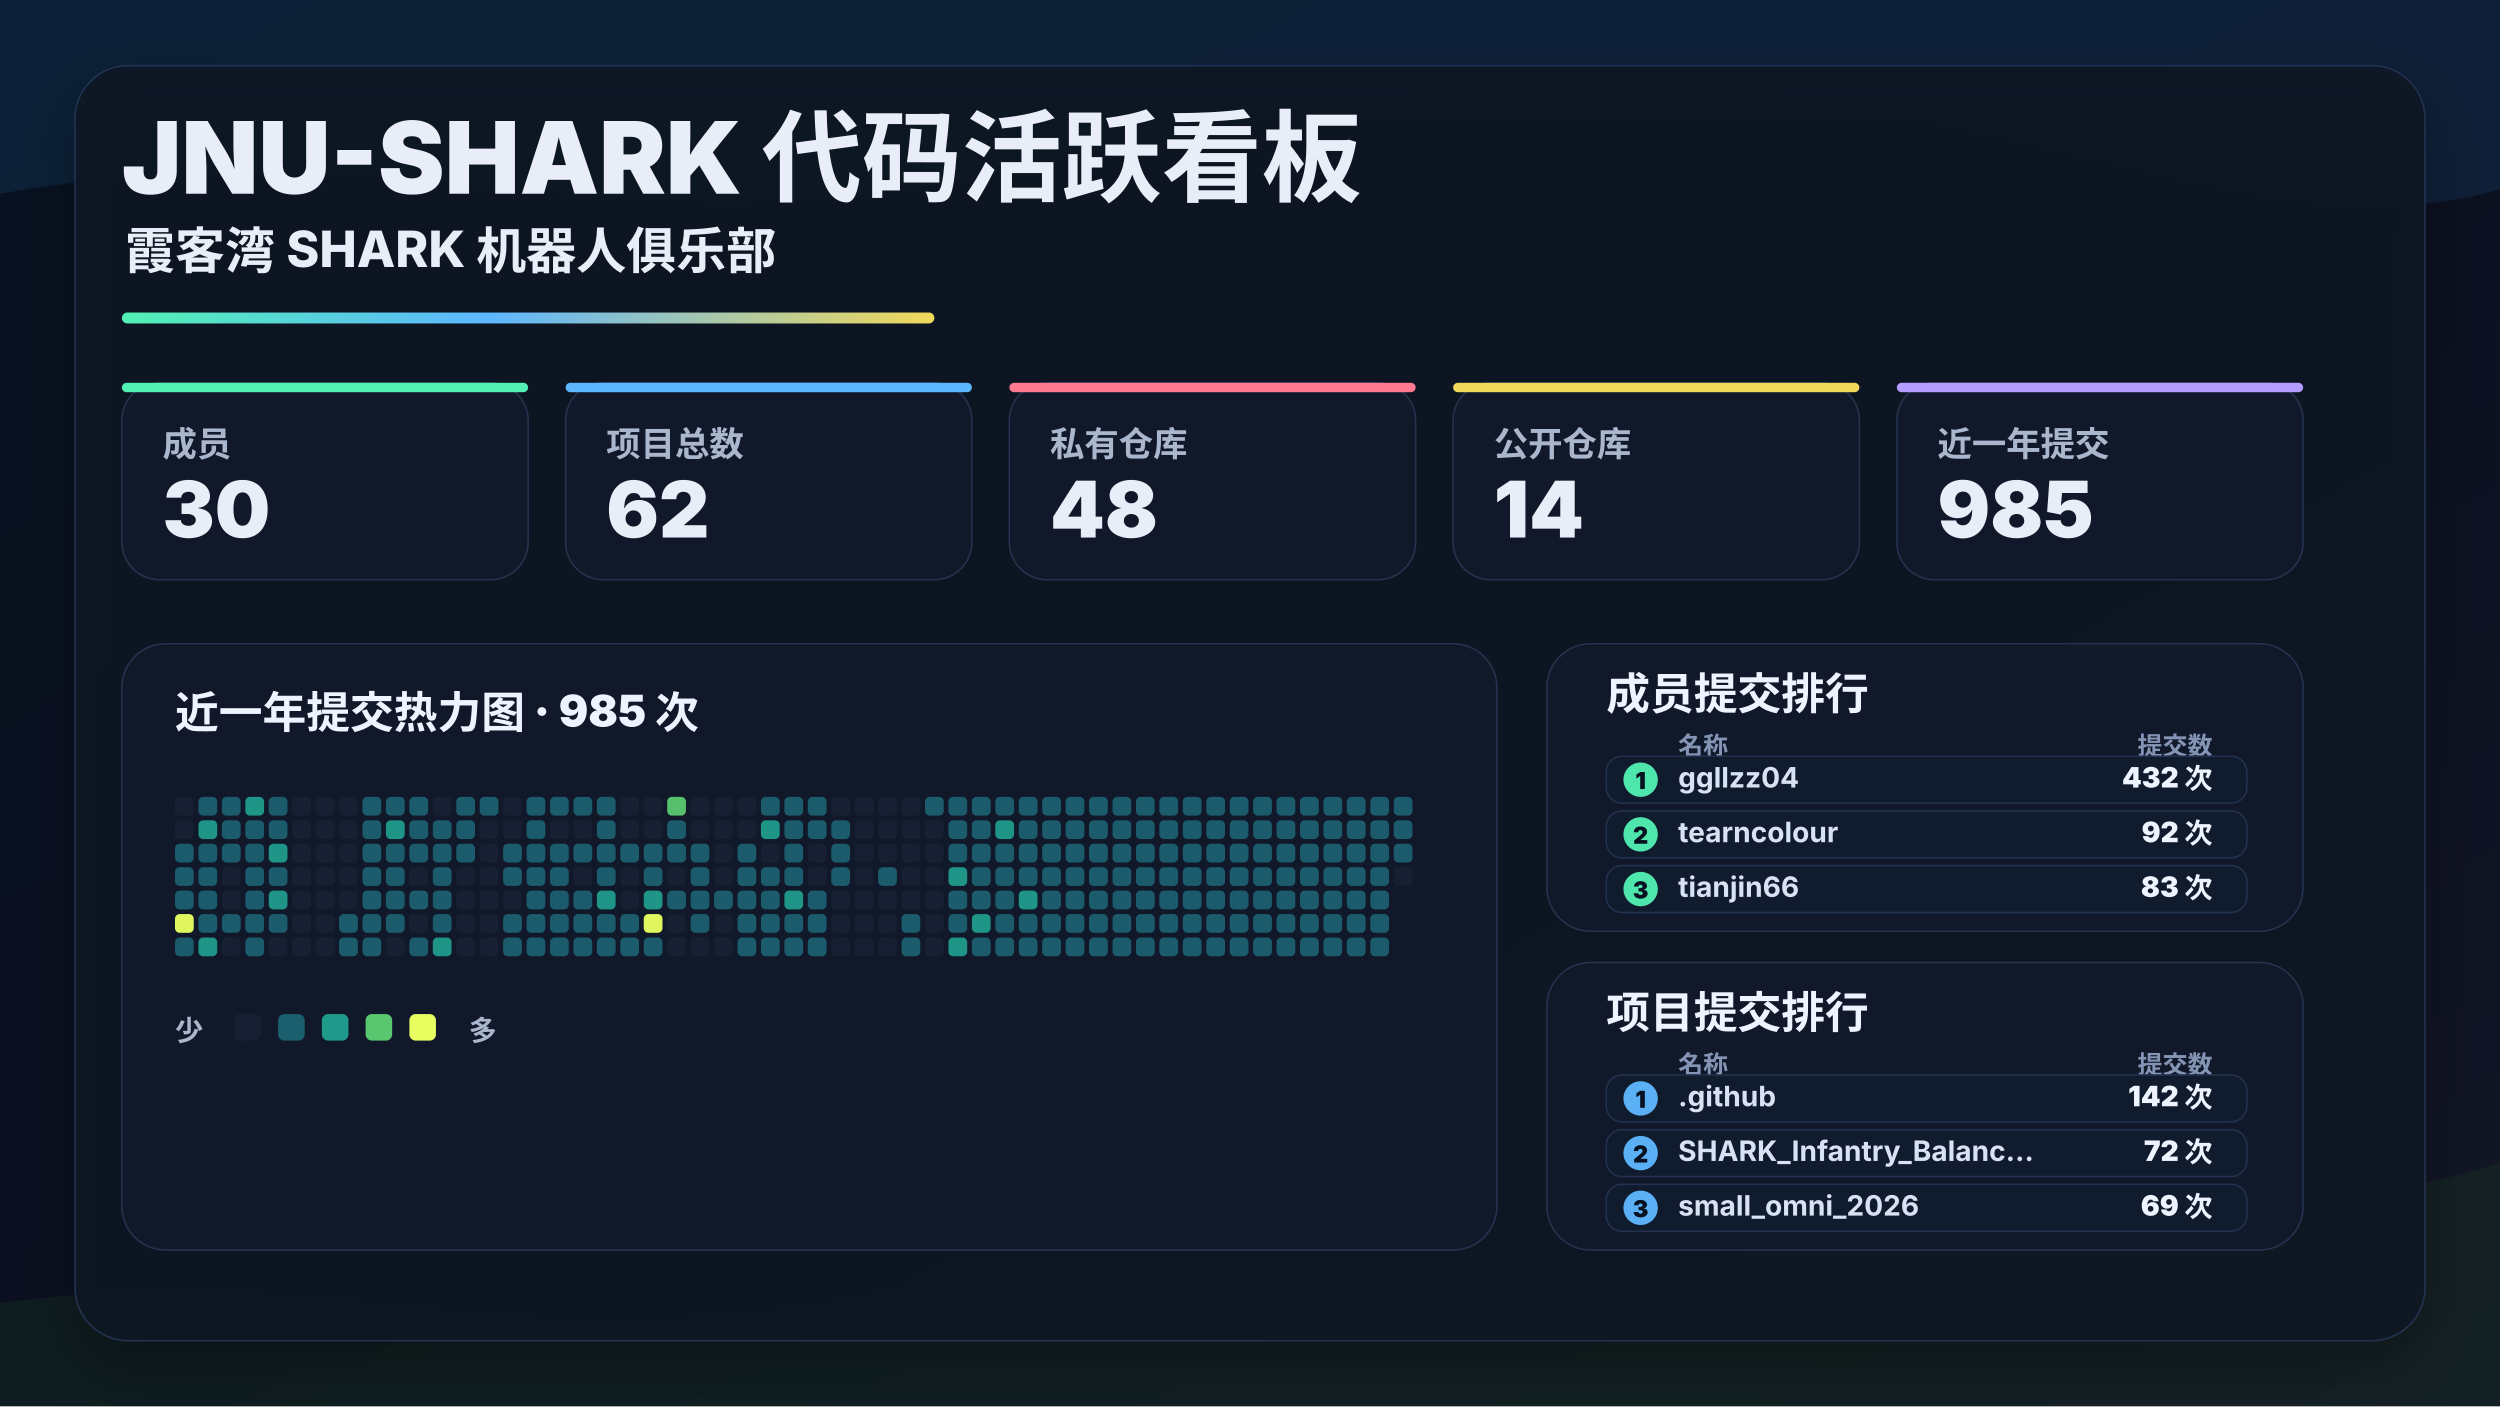
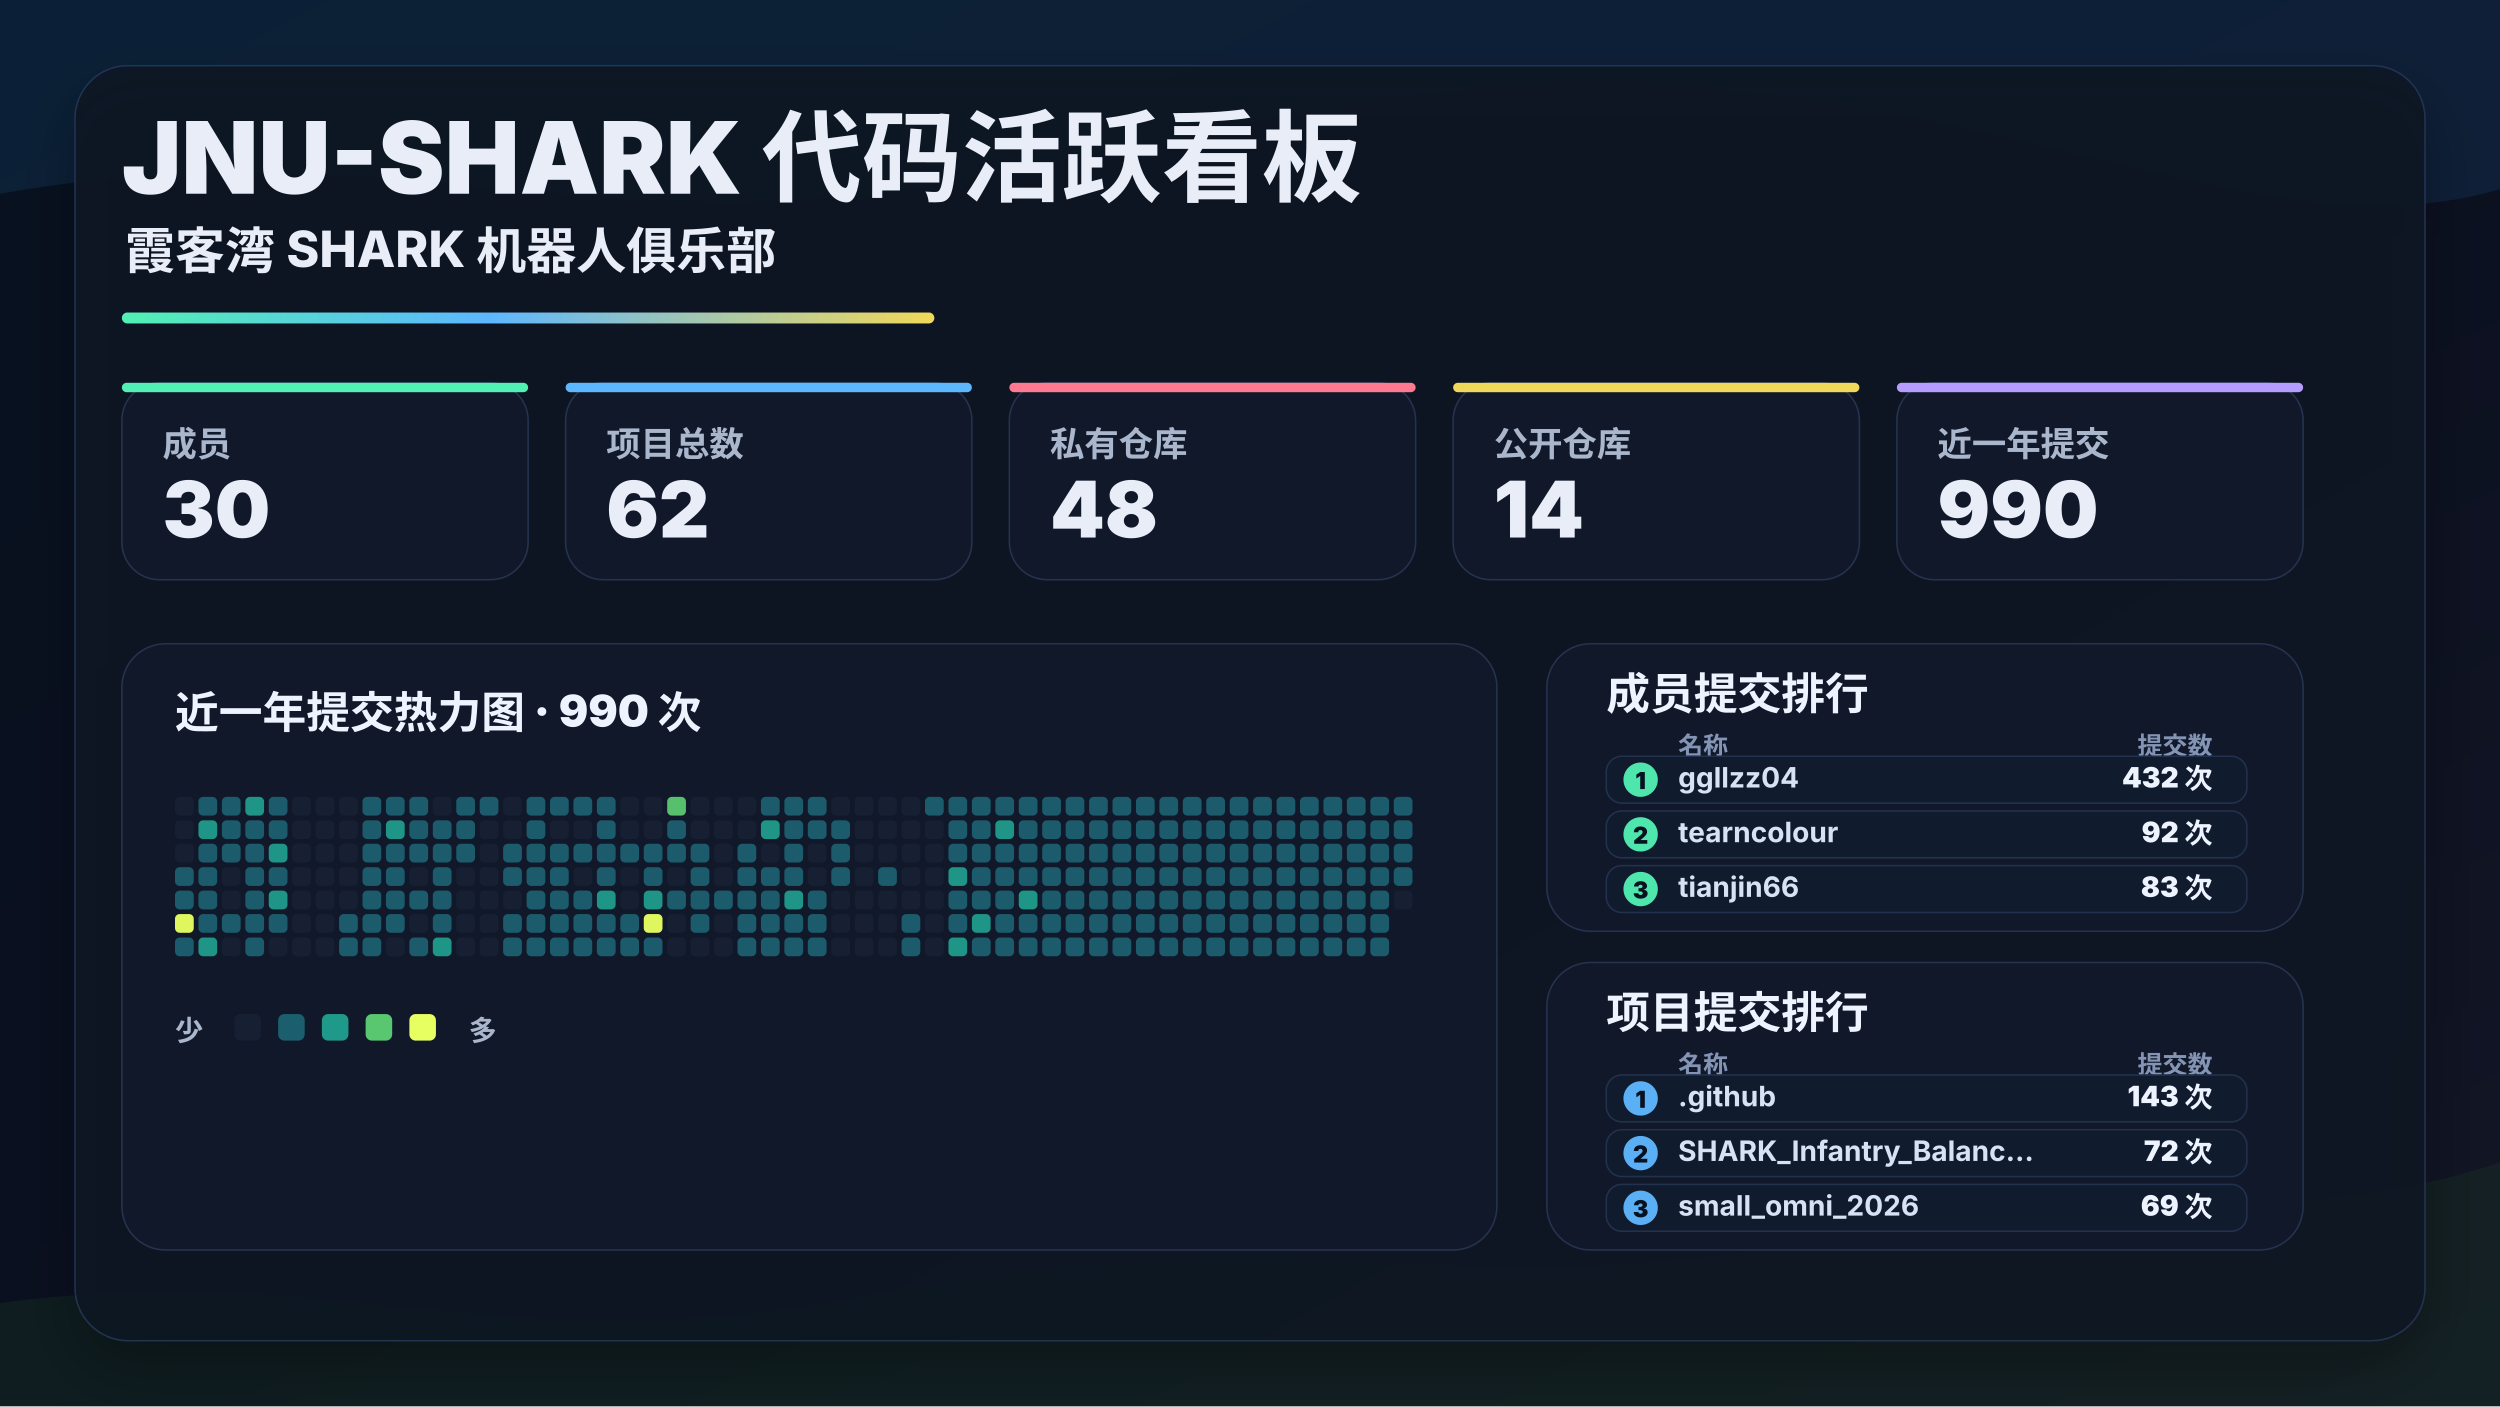
<svg xmlns="http://www.w3.org/2000/svg" width="1600" height="900" viewBox="0 0 1600 900" role="img" aria-labelledby="title desc">
  <defs>
    <linearGradient id="bg" x1="0" y1="0" x2="1" y2="1">
      <stop offset="0" stop-color="#07111f" />
      <stop offset="0.52" stop-color="#0b1020" />
      <stop offset="1" stop-color="#131625" />
    </linearGradient>
    <linearGradient id="hero" x1="0" y1="0" x2="1" y2="0">
      <stop offset="0" stop-color="#52f0b4" />
      <stop offset="0.45" stop-color="#5db7ff" />
      <stop offset="1" stop-color="#f0d85a" />
    </linearGradient>
    <filter id="softShadow" x="-10%" y="-10%" width="120%" height="120%">
      <feDropShadow dx="0" dy="18" stdDeviation="18" flood-color="#000000" flood-opacity="0.32" />
    </filter>
  </defs>
  <style>
    text { font-family: Inter, ui-sans-serif, system-ui, -apple-system, BlinkMacSystemFont, "Segoe UI", "PingFang SC", "Microsoft YaHei", sans-serif; fill: #e8edf7; }
    .title { font-size: 64px; font-weight: 900; letter-spacing: 0; }
    .subtitle { font-size: 32px; font-weight: 780; fill: #e8edf7; }
    .label { font-size: 22px; fill: #aab6cc; font-weight: 760; }
    .stat { font-size: 50px; font-weight: 900; }
    .section-title { font-size: 28px; font-weight: 860; fill: #eef4ff; }
    .table-head { font-size: 16px; fill: #8494b4; font-weight: 720; }
    .row-name { font-size: 18px; fill: #d7e2f4; font-weight: 720; }
    .row-value { font-size: 18px; fill: #eef4ff; font-weight: 860; }
    .rank { font-size: 15px; fill: #07111f; font-weight: 900; }
    .tiny { font-size: 18px; fill: #aab6cc; font-weight: 620; }
  </style>
  <rect width="1600" height="900" fill="url(#bg)" />
  <path d="M0 124 C250 80 385 160 620 114 C860 67 982 28 1220 74 C1392 108 1495 152 1600 121 L1600 0 L0 0 Z" fill="#12385c" opacity="0.38" />
  <path d="M0 834 C216 805 318 875 553 830 C835 776 935 837 1160 794 C1350 758 1464 789 1600 744 L1600 900 L0 900 Z" fill="#173622" opacity="0.36" />
  <g filter="url(#softShadow)">
    <rect x="48" y="42" width="1504" height="816" rx="34" fill="#0b1324" opacity="0.88" stroke="#263654" />
  </g>
  <text x="78" y="124" class="title">JNU-SHARK 代码活跃看板</text>
  <text x="80" y="172" class="subtitle">霞客湾 SHARK 机器人俱乐部</text>
  <rect x="78" y="200" width="520" height="7" rx="3.5" fill="url(#hero)" />
  <g>
    <rect x="78" y="245" width="260" height="126" rx="24" fill="#10182a" stroke="#25334f" />
    <rect x="78" y="245" width="260" height="6" rx="3" fill="#52f0b4" />
    <text x="104" y="292" class="label">成员</text>
    <text x="104" y="344" class="stat">30</text>
  </g>
  <g>
    <rect x="362" y="245" width="260" height="126" rx="24" fill="#10182a" stroke="#25334f" />
    <rect x="362" y="245" width="260" height="6" rx="3" fill="#5db7ff" />
    <text x="388" y="292" class="label">项目总数</text>
    <text x="388" y="344" class="stat">62</text>
  </g>
  <g>
    <rect x="646" y="245" width="260" height="126" rx="24" fill="#10182a" stroke="#25334f" />
    <rect x="646" y="245" width="260" height="6" rx="3" fill="#ff7a90" />
    <text x="672" y="292" class="label">私有仓库</text>
    <text x="672" y="344" class="stat">48</text>
  </g>
  <g>
    <rect x="930" y="245" width="260" height="126" rx="24" fill="#10182a" stroke="#25334f" />
    <rect x="930" y="245" width="260" height="6" rx="3" fill="#f0d85a" />
    <text x="956" y="292" class="label">公开仓库</text>
    <text x="956" y="344" class="stat">14</text>
  </g>
  <g>
    <rect x="1214" y="245" width="260" height="126" rx="24" fill="#10182a" stroke="#25334f" />
    <rect x="1214" y="245" width="260" height="6" rx="3" fill="#b59cff" />
    <text x="1240" y="292" class="label">近一年提交</text>
-     <text x="1240" y="344" class="stat">985</text>
+     <text x="1240" y="344" class="stat">990</text>
  </g>
  <rect x="78" y="412" width="880" height="388" rx="28" fill="#10182a" stroke="#25334f" />
-   <text x="112" y="466" class="section-title">近一年提交热力图 · 985 次</text>
+   <text x="112" y="466" class="section-title">近一年提交热力图 · 990 次</text>
  <rect x="112" y="510" width="12" height="12" rx="3" fill="#172033" opacity="0.96" />
  <rect x="112" y="525" width="12" height="12" rx="3" fill="#172033" opacity="0.96" />
-   <rect x="112" y="540" width="12" height="12" rx="3" fill="#1b5e6d" opacity="0.96" />
+   <rect x="112" y="540" width="12" height="12" rx="3" fill="#172033" opacity="0.96" />
  <rect x="112" y="555" width="12" height="12" rx="3" fill="#1b5e6d" opacity="0.96" />
  <rect x="112" y="570" width="12" height="12" rx="3" fill="#1b5e6d" opacity="0.96" />
  <rect x="112" y="585" width="12" height="12" rx="3" fill="#e7ff61" opacity="0.96" />
  <rect x="112" y="600" width="12" height="12" rx="3" fill="#1b5e6d" opacity="0.96" />
  <rect x="127" y="510" width="12" height="12" rx="3" fill="#1b5e6d" opacity="0.96" />
  <rect x="127" y="525" width="12" height="12" rx="3" fill="#1f9a8a" opacity="0.96" />
  <rect x="127" y="540" width="12" height="12" rx="3" fill="#1b5e6d" opacity="0.96" />
  <rect x="127" y="555" width="12" height="12" rx="3" fill="#1b5e6d" opacity="0.96" />
  <rect x="127" y="570" width="12" height="12" rx="3" fill="#1b5e6d" opacity="0.96" />
  <rect x="127" y="585" width="12" height="12" rx="3" fill="#1b5e6d" opacity="0.96" />
  <rect x="127" y="600" width="12" height="12" rx="3" fill="#1f9a8a" opacity="0.96" />
  <rect x="142" y="510" width="12" height="12" rx="3" fill="#1b5e6d" opacity="0.96" />
  <rect x="142" y="525" width="12" height="12" rx="3" fill="#1b5e6d" opacity="0.96" />
  <rect x="142" y="540" width="12" height="12" rx="3" fill="#1b5e6d" opacity="0.96" />
  <rect x="142" y="555" width="12" height="12" rx="3" fill="#172033" opacity="0.96" />
  <rect x="142" y="570" width="12" height="12" rx="3" fill="#172033" opacity="0.96" />
  <rect x="142" y="585" width="12" height="12" rx="3" fill="#1b5e6d" opacity="0.96" />
  <rect x="142" y="600" width="12" height="12" rx="3" fill="#172033" opacity="0.96" />
  <rect x="157" y="510" width="12" height="12" rx="3" fill="#1f9a8a" opacity="0.96" />
  <rect x="157" y="525" width="12" height="12" rx="3" fill="#1b5e6d" opacity="0.96" />
  <rect x="157" y="540" width="12" height="12" rx="3" fill="#1b5e6d" opacity="0.96" />
  <rect x="157" y="555" width="12" height="12" rx="3" fill="#1b5e6d" opacity="0.96" />
  <rect x="157" y="570" width="12" height="12" rx="3" fill="#1b5e6d" opacity="0.96" />
  <rect x="157" y="585" width="12" height="12" rx="3" fill="#1b5e6d" opacity="0.96" />
  <rect x="157" y="600" width="12" height="12" rx="3" fill="#1b5e6d" opacity="0.96" />
  <rect x="172" y="510" width="12" height="12" rx="3" fill="#1b5e6d" opacity="0.96" />
  <rect x="172" y="525" width="12" height="12" rx="3" fill="#1b5e6d" opacity="0.96" />
  <rect x="172" y="540" width="12" height="12" rx="3" fill="#1f9a8a" opacity="0.96" />
  <rect x="172" y="555" width="12" height="12" rx="3" fill="#1b5e6d" opacity="0.96" />
  <rect x="172" y="570" width="12" height="12" rx="3" fill="#1f9a8a" opacity="0.96" />
  <rect x="172" y="585" width="12" height="12" rx="3" fill="#1b5e6d" opacity="0.96" />
  <rect x="172" y="600" width="12" height="12" rx="3" fill="#172033" opacity="0.96" />
  <rect x="187" y="510" width="12" height="12" rx="3" fill="#172033" opacity="0.96" />
  <rect x="187" y="525" width="12" height="12" rx="3" fill="#172033" opacity="0.96" />
  <rect x="187" y="540" width="12" height="12" rx="3" fill="#172033" opacity="0.96" />
  <rect x="187" y="555" width="12" height="12" rx="3" fill="#172033" opacity="0.96" />
  <rect x="187" y="570" width="12" height="12" rx="3" fill="#172033" opacity="0.96" />
  <rect x="187" y="585" width="12" height="12" rx="3" fill="#172033" opacity="0.96" />
  <rect x="187" y="600" width="12" height="12" rx="3" fill="#172033" opacity="0.96" />
  <rect x="202" y="510" width="12" height="12" rx="3" fill="#172033" opacity="0.96" />
  <rect x="202" y="525" width="12" height="12" rx="3" fill="#172033" opacity="0.96" />
  <rect x="202" y="540" width="12" height="12" rx="3" fill="#172033" opacity="0.96" />
  <rect x="202" y="555" width="12" height="12" rx="3" fill="#172033" opacity="0.96" />
  <rect x="202" y="570" width="12" height="12" rx="3" fill="#172033" opacity="0.96" />
  <rect x="202" y="585" width="12" height="12" rx="3" fill="#172033" opacity="0.96" />
  <rect x="202" y="600" width="12" height="12" rx="3" fill="#172033" opacity="0.96" />
  <rect x="217" y="510" width="12" height="12" rx="3" fill="#172033" opacity="0.96" />
  <rect x="217" y="525" width="12" height="12" rx="3" fill="#172033" opacity="0.96" />
  <rect x="217" y="540" width="12" height="12" rx="3" fill="#172033" opacity="0.96" />
  <rect x="217" y="555" width="12" height="12" rx="3" fill="#172033" opacity="0.96" />
  <rect x="217" y="570" width="12" height="12" rx="3" fill="#172033" opacity="0.96" />
  <rect x="217" y="585" width="12" height="12" rx="3" fill="#1b5e6d" opacity="0.96" />
  <rect x="217" y="600" width="12" height="12" rx="3" fill="#1b5e6d" opacity="0.96" />
  <rect x="232" y="510" width="12" height="12" rx="3" fill="#1b5e6d" opacity="0.96" />
  <rect x="232" y="525" width="12" height="12" rx="3" fill="#1b5e6d" opacity="0.96" />
  <rect x="232" y="540" width="12" height="12" rx="3" fill="#1b5e6d" opacity="0.96" />
  <rect x="232" y="555" width="12" height="12" rx="3" fill="#1b5e6d" opacity="0.96" />
  <rect x="232" y="570" width="12" height="12" rx="3" fill="#1b5e6d" opacity="0.96" />
  <rect x="232" y="585" width="12" height="12" rx="3" fill="#1b5e6d" opacity="0.96" />
  <rect x="232" y="600" width="12" height="12" rx="3" fill="#1b5e6d" opacity="0.96" />
  <rect x="247" y="510" width="12" height="12" rx="3" fill="#1b5e6d" opacity="0.96" />
  <rect x="247" y="525" width="12" height="12" rx="3" fill="#1f9a8a" opacity="0.96" />
  <rect x="247" y="540" width="12" height="12" rx="3" fill="#1b5e6d" opacity="0.96" />
  <rect x="247" y="555" width="12" height="12" rx="3" fill="#1b5e6d" opacity="0.96" />
  <rect x="247" y="570" width="12" height="12" rx="3" fill="#1b5e6d" opacity="0.96" />
  <rect x="247" y="585" width="12" height="12" rx="3" fill="#1b5e6d" opacity="0.96" />
  <rect x="247" y="600" width="12" height="12" rx="3" fill="#172033" opacity="0.96" />
  <rect x="262" y="510" width="12" height="12" rx="3" fill="#1b5e6d" opacity="0.96" />
  <rect x="262" y="525" width="12" height="12" rx="3" fill="#1b5e6d" opacity="0.96" />
  <rect x="262" y="540" width="12" height="12" rx="3" fill="#1b5e6d" opacity="0.96" />
  <rect x="262" y="555" width="12" height="12" rx="3" fill="#172033" opacity="0.96" />
  <rect x="262" y="570" width="12" height="12" rx="3" fill="#1b5e6d" opacity="0.96" />
  <rect x="262" y="585" width="12" height="12" rx="3" fill="#172033" opacity="0.96" />
  <rect x="262" y="600" width="12" height="12" rx="3" fill="#1b5e6d" opacity="0.96" />
  <rect x="277" y="510" width="12" height="12" rx="3" fill="#172033" opacity="0.96" />
  <rect x="277" y="525" width="12" height="12" rx="3" fill="#1b5e6d" opacity="0.96" />
  <rect x="277" y="540" width="12" height="12" rx="3" fill="#1b5e6d" opacity="0.96" />
  <rect x="277" y="555" width="12" height="12" rx="3" fill="#1b5e6d" opacity="0.96" />
  <rect x="277" y="570" width="12" height="12" rx="3" fill="#1b5e6d" opacity="0.96" />
  <rect x="277" y="585" width="12" height="12" rx="3" fill="#1b5e6d" opacity="0.96" />
  <rect x="277" y="600" width="12" height="12" rx="3" fill="#1f9a8a" opacity="0.96" />
  <rect x="292" y="510" width="12" height="12" rx="3" fill="#1b5e6d" opacity="0.96" />
  <rect x="292" y="525" width="12" height="12" rx="3" fill="#1b5e6d" opacity="0.96" />
  <rect x="292" y="540" width="12" height="12" rx="3" fill="#1b5e6d" opacity="0.96" />
  <rect x="292" y="555" width="12" height="12" rx="3" fill="#172033" opacity="0.96" />
  <rect x="292" y="570" width="12" height="12" rx="3" fill="#172033" opacity="0.96" />
  <rect x="292" y="585" width="12" height="12" rx="3" fill="#172033" opacity="0.96" />
  <rect x="292" y="600" width="12" height="12" rx="3" fill="#172033" opacity="0.96" />
  <rect x="307" y="510" width="12" height="12" rx="3" fill="#1b5e6d" opacity="0.96" />
  <rect x="307" y="525" width="12" height="12" rx="3" fill="#172033" opacity="0.96" />
  <rect x="307" y="540" width="12" height="12" rx="3" fill="#172033" opacity="0.96" />
  <rect x="307" y="555" width="12" height="12" rx="3" fill="#172033" opacity="0.96" />
  <rect x="307" y="570" width="12" height="12" rx="3" fill="#172033" opacity="0.96" />
  <rect x="307" y="585" width="12" height="12" rx="3" fill="#172033" opacity="0.96" />
  <rect x="307" y="600" width="12" height="12" rx="3" fill="#172033" opacity="0.96" />
  <rect x="322" y="510" width="12" height="12" rx="3" fill="#172033" opacity="0.96" />
  <rect x="322" y="525" width="12" height="12" rx="3" fill="#172033" opacity="0.96" />
  <rect x="322" y="540" width="12" height="12" rx="3" fill="#1b5e6d" opacity="0.96" />
  <rect x="322" y="555" width="12" height="12" rx="3" fill="#1b5e6d" opacity="0.96" />
  <rect x="322" y="570" width="12" height="12" rx="3" fill="#172033" opacity="0.96" />
  <rect x="322" y="585" width="12" height="12" rx="3" fill="#1b5e6d" opacity="0.96" />
  <rect x="322" y="600" width="12" height="12" rx="3" fill="#1b5e6d" opacity="0.96" />
  <rect x="337" y="510" width="12" height="12" rx="3" fill="#1b5e6d" opacity="0.96" />
  <rect x="337" y="525" width="12" height="12" rx="3" fill="#1b5e6d" opacity="0.96" />
  <rect x="337" y="540" width="12" height="12" rx="3" fill="#1b5e6d" opacity="0.96" />
  <rect x="337" y="555" width="12" height="12" rx="3" fill="#1b5e6d" opacity="0.96" />
  <rect x="337" y="570" width="12" height="12" rx="3" fill="#1b5e6d" opacity="0.96" />
  <rect x="337" y="585" width="12" height="12" rx="3" fill="#1b5e6d" opacity="0.96" />
  <rect x="337" y="600" width="12" height="12" rx="3" fill="#1b5e6d" opacity="0.96" />
  <rect x="352" y="510" width="12" height="12" rx="3" fill="#1b5e6d" opacity="0.96" />
  <rect x="352" y="525" width="12" height="12" rx="3" fill="#172033" opacity="0.96" />
  <rect x="352" y="540" width="12" height="12" rx="3" fill="#1b5e6d" opacity="0.96" />
  <rect x="352" y="555" width="12" height="12" rx="3" fill="#1b5e6d" opacity="0.96" />
  <rect x="352" y="570" width="12" height="12" rx="3" fill="#1b5e6d" opacity="0.96" />
  <rect x="352" y="585" width="12" height="12" rx="3" fill="#1b5e6d" opacity="0.96" />
  <rect x="352" y="600" width="12" height="12" rx="3" fill="#1b5e6d" opacity="0.96" />
  <rect x="367" y="510" width="12" height="12" rx="3" fill="#1b5e6d" opacity="0.96" />
  <rect x="367" y="525" width="12" height="12" rx="3" fill="#172033" opacity="0.96" />
  <rect x="367" y="540" width="12" height="12" rx="3" fill="#1b5e6d" opacity="0.96" />
  <rect x="367" y="555" width="12" height="12" rx="3" fill="#172033" opacity="0.96" />
  <rect x="367" y="570" width="12" height="12" rx="3" fill="#1b5e6d" opacity="0.96" />
  <rect x="367" y="585" width="12" height="12" rx="3" fill="#1b5e6d" opacity="0.96" />
  <rect x="367" y="600" width="12" height="12" rx="3" fill="#1b5e6d" opacity="0.96" />
  <rect x="382" y="510" width="12" height="12" rx="3" fill="#1b5e6d" opacity="0.96" />
  <rect x="382" y="525" width="12" height="12" rx="3" fill="#1b5e6d" opacity="0.96" />
  <rect x="382" y="540" width="12" height="12" rx="3" fill="#1b5e6d" opacity="0.96" />
  <rect x="382" y="555" width="12" height="12" rx="3" fill="#1b5e6d" opacity="0.96" />
  <rect x="382" y="570" width="12" height="12" rx="3" fill="#1f9a8a" opacity="0.96" />
  <rect x="382" y="585" width="12" height="12" rx="3" fill="#1b5e6d" opacity="0.96" />
  <rect x="382" y="600" width="12" height="12" rx="3" fill="#1b5e6d" opacity="0.96" />
  <rect x="397" y="510" width="12" height="12" rx="3" fill="#172033" opacity="0.96" />
  <rect x="397" y="525" width="12" height="12" rx="3" fill="#172033" opacity="0.96" />
  <rect x="397" y="540" width="12" height="12" rx="3" fill="#1b5e6d" opacity="0.96" />
  <rect x="397" y="555" width="12" height="12" rx="3" fill="#172033" opacity="0.96" />
  <rect x="397" y="570" width="12" height="12" rx="3" fill="#172033" opacity="0.96" />
  <rect x="397" y="585" width="12" height="12" rx="3" fill="#1b5e6d" opacity="0.96" />
  <rect x="397" y="600" width="12" height="12" rx="3" fill="#1b5e6d" opacity="0.96" />
  <rect x="412" y="510" width="12" height="12" rx="3" fill="#172033" opacity="0.96" />
  <rect x="412" y="525" width="12" height="12" rx="3" fill="#172033" opacity="0.96" />
  <rect x="412" y="540" width="12" height="12" rx="3" fill="#1b5e6d" opacity="0.96" />
  <rect x="412" y="555" width="12" height="12" rx="3" fill="#1b5e6d" opacity="0.96" />
  <rect x="412" y="570" width="12" height="12" rx="3" fill="#1f9a8a" opacity="0.96" />
  <rect x="412" y="585" width="12" height="12" rx="3" fill="#e7ff61" opacity="0.96" />
  <rect x="412" y="600" width="12" height="12" rx="3" fill="#1b5e6d" opacity="0.96" />
  <rect x="427" y="510" width="12" height="12" rx="3" fill="#58c76f" opacity="0.96" />
  <rect x="427" y="525" width="12" height="12" rx="3" fill="#1b5e6d" opacity="0.96" />
  <rect x="427" y="540" width="12" height="12" rx="3" fill="#1b5e6d" opacity="0.96" />
  <rect x="427" y="555" width="12" height="12" rx="3" fill="#172033" opacity="0.96" />
  <rect x="427" y="570" width="12" height="12" rx="3" fill="#1b5e6d" opacity="0.96" />
  <rect x="427" y="585" width="12" height="12" rx="3" fill="#172033" opacity="0.96" />
  <rect x="427" y="600" width="12" height="12" rx="3" fill="#172033" opacity="0.96" />
  <rect x="442" y="510" width="12" height="12" rx="3" fill="#172033" opacity="0.96" />
  <rect x="442" y="525" width="12" height="12" rx="3" fill="#172033" opacity="0.96" />
  <rect x="442" y="540" width="12" height="12" rx="3" fill="#1b5e6d" opacity="0.96" />
  <rect x="442" y="555" width="12" height="12" rx="3" fill="#1b5e6d" opacity="0.96" />
  <rect x="442" y="570" width="12" height="12" rx="3" fill="#1b5e6d" opacity="0.96" />
  <rect x="442" y="585" width="12" height="12" rx="3" fill="#1b5e6d" opacity="0.96" />
  <rect x="442" y="600" width="12" height="12" rx="3" fill="#172033" opacity="0.96" />
  <rect x="457" y="510" width="12" height="12" rx="3" fill="#172033" opacity="0.96" />
  <rect x="457" y="525" width="12" height="12" rx="3" fill="#172033" opacity="0.96" />
  <rect x="457" y="540" width="12" height="12" rx="3" fill="#172033" opacity="0.96" />
  <rect x="457" y="555" width="12" height="12" rx="3" fill="#172033" opacity="0.96" />
  <rect x="457" y="570" width="12" height="12" rx="3" fill="#1b5e6d" opacity="0.96" />
  <rect x="457" y="585" width="12" height="12" rx="3" fill="#172033" opacity="0.96" />
  <rect x="457" y="600" width="12" height="12" rx="3" fill="#172033" opacity="0.96" />
  <rect x="472" y="510" width="12" height="12" rx="3" fill="#172033" opacity="0.96" />
  <rect x="472" y="525" width="12" height="12" rx="3" fill="#172033" opacity="0.96" />
  <rect x="472" y="540" width="12" height="12" rx="3" fill="#1b5e6d" opacity="0.96" />
  <rect x="472" y="555" width="12" height="12" rx="3" fill="#1b5e6d" opacity="0.96" />
  <rect x="472" y="570" width="12" height="12" rx="3" fill="#1b5e6d" opacity="0.96" />
  <rect x="472" y="585" width="12" height="12" rx="3" fill="#1b5e6d" opacity="0.96" />
  <rect x="472" y="600" width="12" height="12" rx="3" fill="#1b5e6d" opacity="0.96" />
  <rect x="487" y="510" width="12" height="12" rx="3" fill="#1b5e6d" opacity="0.96" />
  <rect x="487" y="525" width="12" height="12" rx="3" fill="#1f9a8a" opacity="0.96" />
  <rect x="487" y="540" width="12" height="12" rx="3" fill="#172033" opacity="0.96" />
  <rect x="487" y="555" width="12" height="12" rx="3" fill="#1b5e6d" opacity="0.96" />
  <rect x="487" y="570" width="12" height="12" rx="3" fill="#1b5e6d" opacity="0.96" />
  <rect x="487" y="585" width="12" height="12" rx="3" fill="#1b5e6d" opacity="0.96" />
  <rect x="487" y="600" width="12" height="12" rx="3" fill="#1b5e6d" opacity="0.96" />
  <rect x="502" y="510" width="12" height="12" rx="3" fill="#1b5e6d" opacity="0.96" />
  <rect x="502" y="525" width="12" height="12" rx="3" fill="#1b5e6d" opacity="0.96" />
  <rect x="502" y="540" width="12" height="12" rx="3" fill="#1b5e6d" opacity="0.96" />
  <rect x="502" y="555" width="12" height="12" rx="3" fill="#1b5e6d" opacity="0.96" />
  <rect x="502" y="570" width="12" height="12" rx="3" fill="#1f9a8a" opacity="0.96" />
  <rect x="502" y="585" width="12" height="12" rx="3" fill="#1b5e6d" opacity="0.96" />
  <rect x="502" y="600" width="12" height="12" rx="3" fill="#1b5e6d" opacity="0.96" />
  <rect x="517" y="510" width="12" height="12" rx="3" fill="#1b5e6d" opacity="0.96" />
  <rect x="517" y="525" width="12" height="12" rx="3" fill="#1b5e6d" opacity="0.96" />
  <rect x="517" y="540" width="12" height="12" rx="3" fill="#172033" opacity="0.96" />
  <rect x="517" y="555" width="12" height="12" rx="3" fill="#172033" opacity="0.96" />
  <rect x="517" y="570" width="12" height="12" rx="3" fill="#1b5e6d" opacity="0.96" />
  <rect x="517" y="585" width="12" height="12" rx="3" fill="#1b5e6d" opacity="0.96" />
  <rect x="517" y="600" width="12" height="12" rx="3" fill="#1b5e6d" opacity="0.96" />
  <rect x="532" y="510" width="12" height="12" rx="3" fill="#172033" opacity="0.96" />
  <rect x="532" y="525" width="12" height="12" rx="3" fill="#1b5e6d" opacity="0.96" />
  <rect x="532" y="540" width="12" height="12" rx="3" fill="#1b5e6d" opacity="0.96" />
  <rect x="532" y="555" width="12" height="12" rx="3" fill="#1b5e6d" opacity="0.96" />
  <rect x="532" y="570" width="12" height="12" rx="3" fill="#172033" opacity="0.96" />
  <rect x="532" y="585" width="12" height="12" rx="3" fill="#172033" opacity="0.96" />
  <rect x="532" y="600" width="12" height="12" rx="3" fill="#172033" opacity="0.96" />
  <rect x="547" y="510" width="12" height="12" rx="3" fill="#172033" opacity="0.96" />
  <rect x="547" y="525" width="12" height="12" rx="3" fill="#172033" opacity="0.96" />
  <rect x="547" y="540" width="12" height="12" rx="3" fill="#172033" opacity="0.96" />
  <rect x="547" y="555" width="12" height="12" rx="3" fill="#172033" opacity="0.96" />
  <rect x="547" y="570" width="12" height="12" rx="3" fill="#172033" opacity="0.96" />
  <rect x="547" y="585" width="12" height="12" rx="3" fill="#172033" opacity="0.96" />
  <rect x="547" y="600" width="12" height="12" rx="3" fill="#172033" opacity="0.96" />
  <rect x="562" y="510" width="12" height="12" rx="3" fill="#172033" opacity="0.96" />
  <rect x="562" y="525" width="12" height="12" rx="3" fill="#172033" opacity="0.96" />
  <rect x="562" y="540" width="12" height="12" rx="3" fill="#172033" opacity="0.96" />
  <rect x="562" y="555" width="12" height="12" rx="3" fill="#1b5e6d" opacity="0.96" />
  <rect x="562" y="570" width="12" height="12" rx="3" fill="#172033" opacity="0.96" />
  <rect x="562" y="585" width="12" height="12" rx="3" fill="#172033" opacity="0.96" />
  <rect x="562" y="600" width="12" height="12" rx="3" fill="#172033" opacity="0.96" />
  <rect x="577" y="510" width="12" height="12" rx="3" fill="#172033" opacity="0.96" />
  <rect x="577" y="525" width="12" height="12" rx="3" fill="#172033" opacity="0.96" />
  <rect x="577" y="540" width="12" height="12" rx="3" fill="#172033" opacity="0.96" />
  <rect x="577" y="555" width="12" height="12" rx="3" fill="#172033" opacity="0.96" />
  <rect x="577" y="570" width="12" height="12" rx="3" fill="#172033" opacity="0.96" />
  <rect x="577" y="585" width="12" height="12" rx="3" fill="#1b5e6d" opacity="0.96" />
  <rect x="577" y="600" width="12" height="12" rx="3" fill="#1b5e6d" opacity="0.96" />
  <rect x="592" y="510" width="12" height="12" rx="3" fill="#1b5e6d" opacity="0.96" />
  <rect x="592" y="525" width="12" height="12" rx="3" fill="#172033" opacity="0.96" />
  <rect x="592" y="540" width="12" height="12" rx="3" fill="#172033" opacity="0.96" />
  <rect x="592" y="555" width="12" height="12" rx="3" fill="#172033" opacity="0.96" />
  <rect x="592" y="570" width="12" height="12" rx="3" fill="#172033" opacity="0.96" />
  <rect x="592" y="585" width="12" height="12" rx="3" fill="#172033" opacity="0.96" />
  <rect x="592" y="600" width="12" height="12" rx="3" fill="#172033" opacity="0.96" />
  <rect x="607" y="510" width="12" height="12" rx="3" fill="#1b5e6d" opacity="0.96" />
  <rect x="607" y="525" width="12" height="12" rx="3" fill="#1b5e6d" opacity="0.96" />
  <rect x="607" y="540" width="12" height="12" rx="3" fill="#1b5e6d" opacity="0.96" />
  <rect x="607" y="555" width="12" height="12" rx="3" fill="#1f9a8a" opacity="0.96" />
  <rect x="607" y="570" width="12" height="12" rx="3" fill="#1b5e6d" opacity="0.96" />
  <rect x="607" y="585" width="12" height="12" rx="3" fill="#1b5e6d" opacity="0.96" />
  <rect x="607" y="600" width="12" height="12" rx="3" fill="#1f9a8a" opacity="0.96" />
  <rect x="622" y="510" width="12" height="12" rx="3" fill="#1b5e6d" opacity="0.96" />
  <rect x="622" y="525" width="12" height="12" rx="3" fill="#1b5e6d" opacity="0.96" />
  <rect x="622" y="540" width="12" height="12" rx="3" fill="#1b5e6d" opacity="0.96" />
  <rect x="622" y="555" width="12" height="12" rx="3" fill="#1b5e6d" opacity="0.96" />
  <rect x="622" y="570" width="12" height="12" rx="3" fill="#1b5e6d" opacity="0.96" />
  <rect x="622" y="585" width="12" height="12" rx="3" fill="#1f9a8a" opacity="0.96" />
  <rect x="622" y="600" width="12" height="12" rx="3" fill="#1b5e6d" opacity="0.96" />
  <rect x="637" y="510" width="12" height="12" rx="3" fill="#1b5e6d" opacity="0.96" />
  <rect x="637" y="525" width="12" height="12" rx="3" fill="#1f9a8a" opacity="0.96" />
  <rect x="637" y="540" width="12" height="12" rx="3" fill="#1b5e6d" opacity="0.96" />
  <rect x="637" y="555" width="12" height="12" rx="3" fill="#1b5e6d" opacity="0.96" />
  <rect x="637" y="570" width="12" height="12" rx="3" fill="#1b5e6d" opacity="0.96" />
  <rect x="637" y="585" width="12" height="12" rx="3" fill="#1b5e6d" opacity="0.96" />
  <rect x="637" y="600" width="12" height="12" rx="3" fill="#1b5e6d" opacity="0.96" />
  <rect x="652" y="510" width="12" height="12" rx="3" fill="#1b5e6d" opacity="0.96" />
  <rect x="652" y="525" width="12" height="12" rx="3" fill="#1b5e6d" opacity="0.96" />
  <rect x="652" y="540" width="12" height="12" rx="3" fill="#1b5e6d" opacity="0.96" />
  <rect x="652" y="555" width="12" height="12" rx="3" fill="#1b5e6d" opacity="0.96" />
  <rect x="652" y="570" width="12" height="12" rx="3" fill="#1f9a8a" opacity="0.96" />
  <rect x="652" y="585" width="12" height="12" rx="3" fill="#1b5e6d" opacity="0.96" />
  <rect x="652" y="600" width="12" height="12" rx="3" fill="#1b5e6d" opacity="0.96" />
  <rect x="667" y="510" width="12" height="12" rx="3" fill="#1b5e6d" opacity="0.96" />
  <rect x="667" y="525" width="12" height="12" rx="3" fill="#1b5e6d" opacity="0.96" />
  <rect x="667" y="540" width="12" height="12" rx="3" fill="#1b5e6d" opacity="0.96" />
  <rect x="667" y="555" width="12" height="12" rx="3" fill="#1b5e6d" opacity="0.96" />
  <rect x="667" y="570" width="12" height="12" rx="3" fill="#1b5e6d" opacity="0.96" />
  <rect x="667" y="585" width="12" height="12" rx="3" fill="#1b5e6d" opacity="0.96" />
  <rect x="667" y="600" width="12" height="12" rx="3" fill="#1b5e6d" opacity="0.96" />
  <rect x="682" y="510" width="12" height="12" rx="3" fill="#1b5e6d" opacity="0.96" />
  <rect x="682" y="525" width="12" height="12" rx="3" fill="#1b5e6d" opacity="0.96" />
  <rect x="682" y="540" width="12" height="12" rx="3" fill="#1b5e6d" opacity="0.96" />
  <rect x="682" y="555" width="12" height="12" rx="3" fill="#1b5e6d" opacity="0.96" />
  <rect x="682" y="570" width="12" height="12" rx="3" fill="#1b5e6d" opacity="0.96" />
  <rect x="682" y="585" width="12" height="12" rx="3" fill="#1b5e6d" opacity="0.96" />
  <rect x="682" y="600" width="12" height="12" rx="3" fill="#1b5e6d" opacity="0.96" />
  <rect x="697" y="510" width="12" height="12" rx="3" fill="#1b5e6d" opacity="0.96" />
  <rect x="697" y="525" width="12" height="12" rx="3" fill="#1b5e6d" opacity="0.96" />
  <rect x="697" y="540" width="12" height="12" rx="3" fill="#1b5e6d" opacity="0.96" />
  <rect x="697" y="555" width="12" height="12" rx="3" fill="#1b5e6d" opacity="0.96" />
  <rect x="697" y="570" width="12" height="12" rx="3" fill="#1b5e6d" opacity="0.96" />
  <rect x="697" y="585" width="12" height="12" rx="3" fill="#1b5e6d" opacity="0.96" />
  <rect x="697" y="600" width="12" height="12" rx="3" fill="#1b5e6d" opacity="0.96" />
  <rect x="712" y="510" width="12" height="12" rx="3" fill="#1b5e6d" opacity="0.96" />
  <rect x="712" y="525" width="12" height="12" rx="3" fill="#1b5e6d" opacity="0.96" />
  <rect x="712" y="540" width="12" height="12" rx="3" fill="#1b5e6d" opacity="0.96" />
  <rect x="712" y="555" width="12" height="12" rx="3" fill="#1b5e6d" opacity="0.96" />
  <rect x="712" y="570" width="12" height="12" rx="3" fill="#1b5e6d" opacity="0.96" />
  <rect x="712" y="585" width="12" height="12" rx="3" fill="#1b5e6d" opacity="0.96" />
  <rect x="712" y="600" width="12" height="12" rx="3" fill="#1b5e6d" opacity="0.96" />
  <rect x="727" y="510" width="12" height="12" rx="3" fill="#1b5e6d" opacity="0.96" />
  <rect x="727" y="525" width="12" height="12" rx="3" fill="#1b5e6d" opacity="0.96" />
  <rect x="727" y="540" width="12" height="12" rx="3" fill="#1b5e6d" opacity="0.96" />
  <rect x="727" y="555" width="12" height="12" rx="3" fill="#1b5e6d" opacity="0.96" />
  <rect x="727" y="570" width="12" height="12" rx="3" fill="#1b5e6d" opacity="0.96" />
  <rect x="727" y="585" width="12" height="12" rx="3" fill="#1b5e6d" opacity="0.96" />
  <rect x="727" y="600" width="12" height="12" rx="3" fill="#1b5e6d" opacity="0.96" />
  <rect x="742" y="510" width="12" height="12" rx="3" fill="#1b5e6d" opacity="0.96" />
  <rect x="742" y="525" width="12" height="12" rx="3" fill="#1b5e6d" opacity="0.96" />
  <rect x="742" y="540" width="12" height="12" rx="3" fill="#1b5e6d" opacity="0.96" />
  <rect x="742" y="555" width="12" height="12" rx="3" fill="#1b5e6d" opacity="0.96" />
  <rect x="742" y="570" width="12" height="12" rx="3" fill="#1b5e6d" opacity="0.96" />
  <rect x="742" y="585" width="12" height="12" rx="3" fill="#1b5e6d" opacity="0.96" />
  <rect x="742" y="600" width="12" height="12" rx="3" fill="#1b5e6d" opacity="0.96" />
  <rect x="757" y="510" width="12" height="12" rx="3" fill="#1b5e6d" opacity="0.96" />
  <rect x="757" y="525" width="12" height="12" rx="3" fill="#1b5e6d" opacity="0.96" />
  <rect x="757" y="540" width="12" height="12" rx="3" fill="#1b5e6d" opacity="0.96" />
  <rect x="757" y="555" width="12" height="12" rx="3" fill="#1b5e6d" opacity="0.96" />
  <rect x="757" y="570" width="12" height="12" rx="3" fill="#1b5e6d" opacity="0.96" />
  <rect x="757" y="585" width="12" height="12" rx="3" fill="#1b5e6d" opacity="0.96" />
  <rect x="757" y="600" width="12" height="12" rx="3" fill="#1b5e6d" opacity="0.96" />
  <rect x="772" y="510" width="12" height="12" rx="3" fill="#1b5e6d" opacity="0.96" />
  <rect x="772" y="525" width="12" height="12" rx="3" fill="#1b5e6d" opacity="0.96" />
  <rect x="772" y="540" width="12" height="12" rx="3" fill="#1b5e6d" opacity="0.96" />
  <rect x="772" y="555" width="12" height="12" rx="3" fill="#1b5e6d" opacity="0.96" />
  <rect x="772" y="570" width="12" height="12" rx="3" fill="#1b5e6d" opacity="0.96" />
  <rect x="772" y="585" width="12" height="12" rx="3" fill="#1b5e6d" opacity="0.96" />
  <rect x="772" y="600" width="12" height="12" rx="3" fill="#1b5e6d" opacity="0.96" />
  <rect x="787" y="510" width="12" height="12" rx="3" fill="#1b5e6d" opacity="0.96" />
  <rect x="787" y="525" width="12" height="12" rx="3" fill="#1b5e6d" opacity="0.96" />
  <rect x="787" y="540" width="12" height="12" rx="3" fill="#1b5e6d" opacity="0.96" />
  <rect x="787" y="555" width="12" height="12" rx="3" fill="#1b5e6d" opacity="0.96" />
  <rect x="787" y="570" width="12" height="12" rx="3" fill="#1b5e6d" opacity="0.96" />
  <rect x="787" y="585" width="12" height="12" rx="3" fill="#1b5e6d" opacity="0.96" />
  <rect x="787" y="600" width="12" height="12" rx="3" fill="#1b5e6d" opacity="0.96" />
  <rect x="802" y="510" width="12" height="12" rx="3" fill="#1b5e6d" opacity="0.96" />
  <rect x="802" y="525" width="12" height="12" rx="3" fill="#1b5e6d" opacity="0.96" />
  <rect x="802" y="540" width="12" height="12" rx="3" fill="#1b5e6d" opacity="0.96" />
  <rect x="802" y="555" width="12" height="12" rx="3" fill="#1b5e6d" opacity="0.96" />
  <rect x="802" y="570" width="12" height="12" rx="3" fill="#1b5e6d" opacity="0.96" />
  <rect x="802" y="585" width="12" height="12" rx="3" fill="#1b5e6d" opacity="0.96" />
  <rect x="802" y="600" width="12" height="12" rx="3" fill="#1b5e6d" opacity="0.96" />
  <rect x="817" y="510" width="12" height="12" rx="3" fill="#1b5e6d" opacity="0.96" />
  <rect x="817" y="525" width="12" height="12" rx="3" fill="#1b5e6d" opacity="0.96" />
  <rect x="817" y="540" width="12" height="12" rx="3" fill="#1b5e6d" opacity="0.96" />
  <rect x="817" y="555" width="12" height="12" rx="3" fill="#1b5e6d" opacity="0.96" />
  <rect x="817" y="570" width="12" height="12" rx="3" fill="#1b5e6d" opacity="0.96" />
  <rect x="817" y="585" width="12" height="12" rx="3" fill="#1b5e6d" opacity="0.96" />
  <rect x="817" y="600" width="12" height="12" rx="3" fill="#1b5e6d" opacity="0.96" />
  <rect x="832" y="510" width="12" height="12" rx="3" fill="#1b5e6d" opacity="0.96" />
  <rect x="832" y="525" width="12" height="12" rx="3" fill="#1b5e6d" opacity="0.96" />
  <rect x="832" y="540" width="12" height="12" rx="3" fill="#1b5e6d" opacity="0.96" />
  <rect x="832" y="555" width="12" height="12" rx="3" fill="#1b5e6d" opacity="0.96" />
  <rect x="832" y="570" width="12" height="12" rx="3" fill="#1b5e6d" opacity="0.96" />
  <rect x="832" y="585" width="12" height="12" rx="3" fill="#1b5e6d" opacity="0.96" />
  <rect x="832" y="600" width="12" height="12" rx="3" fill="#1b5e6d" opacity="0.96" />
  <rect x="847" y="510" width="12" height="12" rx="3" fill="#1b5e6d" opacity="0.96" />
  <rect x="847" y="525" width="12" height="12" rx="3" fill="#1b5e6d" opacity="0.96" />
  <rect x="847" y="540" width="12" height="12" rx="3" fill="#1b5e6d" opacity="0.96" />
  <rect x="847" y="555" width="12" height="12" rx="3" fill="#1b5e6d" opacity="0.96" />
  <rect x="847" y="570" width="12" height="12" rx="3" fill="#1b5e6d" opacity="0.96" />
  <rect x="847" y="585" width="12" height="12" rx="3" fill="#1b5e6d" opacity="0.96" />
  <rect x="847" y="600" width="12" height="12" rx="3" fill="#1b5e6d" opacity="0.96" />
  <rect x="862" y="510" width="12" height="12" rx="3" fill="#1b5e6d" opacity="0.96" />
  <rect x="862" y="525" width="12" height="12" rx="3" fill="#1b5e6d" opacity="0.96" />
  <rect x="862" y="540" width="12" height="12" rx="3" fill="#1b5e6d" opacity="0.96" />
  <rect x="862" y="555" width="12" height="12" rx="3" fill="#1b5e6d" opacity="0.96" />
  <rect x="862" y="570" width="12" height="12" rx="3" fill="#1b5e6d" opacity="0.96" />
  <rect x="862" y="585" width="12" height="12" rx="3" fill="#1b5e6d" opacity="0.96" />
  <rect x="862" y="600" width="12" height="12" rx="3" fill="#1b5e6d" opacity="0.96" />
  <rect x="877" y="510" width="12" height="12" rx="3" fill="#1b5e6d" opacity="0.96" />
  <rect x="877" y="525" width="12" height="12" rx="3" fill="#1b5e6d" opacity="0.96" />
  <rect x="877" y="540" width="12" height="12" rx="3" fill="#1b5e6d" opacity="0.96" />
  <rect x="877" y="555" width="12" height="12" rx="3" fill="#1b5e6d" opacity="0.96" />
  <rect x="877" y="570" width="12" height="12" rx="3" fill="#1b5e6d" opacity="0.96" />
  <rect x="877" y="585" width="12" height="12" rx="3" fill="#1b5e6d" opacity="0.96" />
  <rect x="877" y="600" width="12" height="12" rx="3" fill="#1b5e6d" opacity="0.96" />
  <rect x="892" y="510" width="12" height="12" rx="3" fill="#1b5e6d" opacity="0.96" />
  <rect x="892" y="525" width="12" height="12" rx="3" fill="#1b5e6d" opacity="0.96" />
  <rect x="892" y="540" width="12" height="12" rx="3" fill="#1b5e6d" opacity="0.96" />
-   <rect x="892" y="555" width="12" height="12" rx="3" fill="#172033" opacity="0.96" />
+   <rect x="892" y="555" width="12" height="12" rx="3" fill="#1b5e6d" opacity="0.96" />
+   <rect x="892" y="570" width="12" height="12" rx="3" fill="#172033" opacity="0.96" />
  <text x="112" y="666" class="tiny">少</text>
  <rect x="150" y="649" width="17" height="17" rx="4" fill="#172033" />
  <rect x="178" y="649" width="17" height="17" rx="4" fill="#1b5e6d" />
  <rect x="206" y="649" width="17" height="17" rx="4" fill="#1f9a8a" />
  <rect x="234" y="649" width="17" height="17" rx="4" fill="#58c76f" />
  <rect x="262" y="649" width="17" height="17" rx="4" fill="#e7ff61" />
  <text x="300" y="666" class="tiny">多</text>
  <rect x="990" y="412" width="484" height="184" rx="28" fill="#10182a" stroke="#25334f" />
  <text x="1028" y="454" class="section-title">成员提交排行</text>
  <text x="1074" y="483" class="table-head">名称</text>
  <text x="1416" y="483" class="table-head" text-anchor="end">提交数</text>
  <g>
    <rect x="1028" y="484" width="410" height="30" rx="10" fill="#111b2e" stroke="#22314d" />
    <circle cx="1050" cy="499" r="11" fill="#52f0b4" opacity="0.95" />
    <text x="1050" y="505" class="rank" text-anchor="middle">1</text>
    <text x="1074" y="504" class="row-name">ggllzz04</text>
    <text x="1416" y="504" class="row-value" text-anchor="end">432 次</text>
  </g>
  <g>
    <rect x="1028" y="519" width="410" height="30" rx="10" fill="#111b2e" stroke="#22314d" />
    <circle cx="1050" cy="534" r="11" fill="#52f0b4" opacity="0.95" />
    <text x="1050" y="540" class="rank" text-anchor="middle">2</text>
    <text x="1074" y="539" class="row-name">tearncolour</text>
    <text x="1416" y="539" class="row-value" text-anchor="end">92 次</text>
  </g>
  <g>
    <rect x="1028" y="554" width="410" height="30" rx="10" fill="#111b2e" stroke="#22314d" />
    <circle cx="1050" cy="569" r="11" fill="#52f0b4" opacity="0.95" />
    <text x="1050" y="575" class="rank" text-anchor="middle">3</text>
    <text x="1074" y="574" class="row-name">tianjin66</text>
    <text x="1416" y="574" class="row-value" text-anchor="end">83 次</text>
  </g>
  <rect x="990" y="616" width="484" height="184" rx="28" fill="#10182a" stroke="#25334f" />
  <text x="1028" y="658" class="section-title">项目提交排行</text>
  <text x="1074" y="687" class="table-head">名称</text>
  <text x="1416" y="687" class="table-head" text-anchor="end">提交数</text>
  <g>
    <rect x="1028" y="688" width="410" height="30" rx="10" fill="#111b2e" stroke="#22314d" />
    <circle cx="1050" cy="703" r="11" fill="#5db7ff" opacity="0.95" />
    <text x="1050" y="709" class="rank" text-anchor="middle">1</text>
    <text x="1074" y="708" class="row-name">.github</text>
-     <text x="1416" y="708" class="row-value" text-anchor="end">142 次</text>
+     <text x="1416" y="708" class="row-value" text-anchor="end">143 次</text>
  </g>
  <g>
    <rect x="1028" y="723" width="410" height="30" rx="10" fill="#111b2e" stroke="#22314d" />
    <circle cx="1050" cy="738" r="11" fill="#5db7ff" opacity="0.95" />
    <text x="1050" y="744" class="rank" text-anchor="middle">2</text>
    <text x="1074" y="743" class="row-name">SHARK_Infantry_Balanc...</text>
    <text x="1416" y="743" class="row-value" text-anchor="end">72 次</text>
  </g>
  <g>
    <rect x="1028" y="758" width="410" height="30" rx="10" fill="#111b2e" stroke="#22314d" />
    <circle cx="1050" cy="773" r="11" fill="#5db7ff" opacity="0.95" />
    <text x="1050" y="779" class="rank" text-anchor="middle">3</text>
    <text x="1074" y="778" class="row-name">small_omni_2026</text>
    <text x="1416" y="778" class="row-value" text-anchor="end">69 次</text>
  </g>
</svg>
